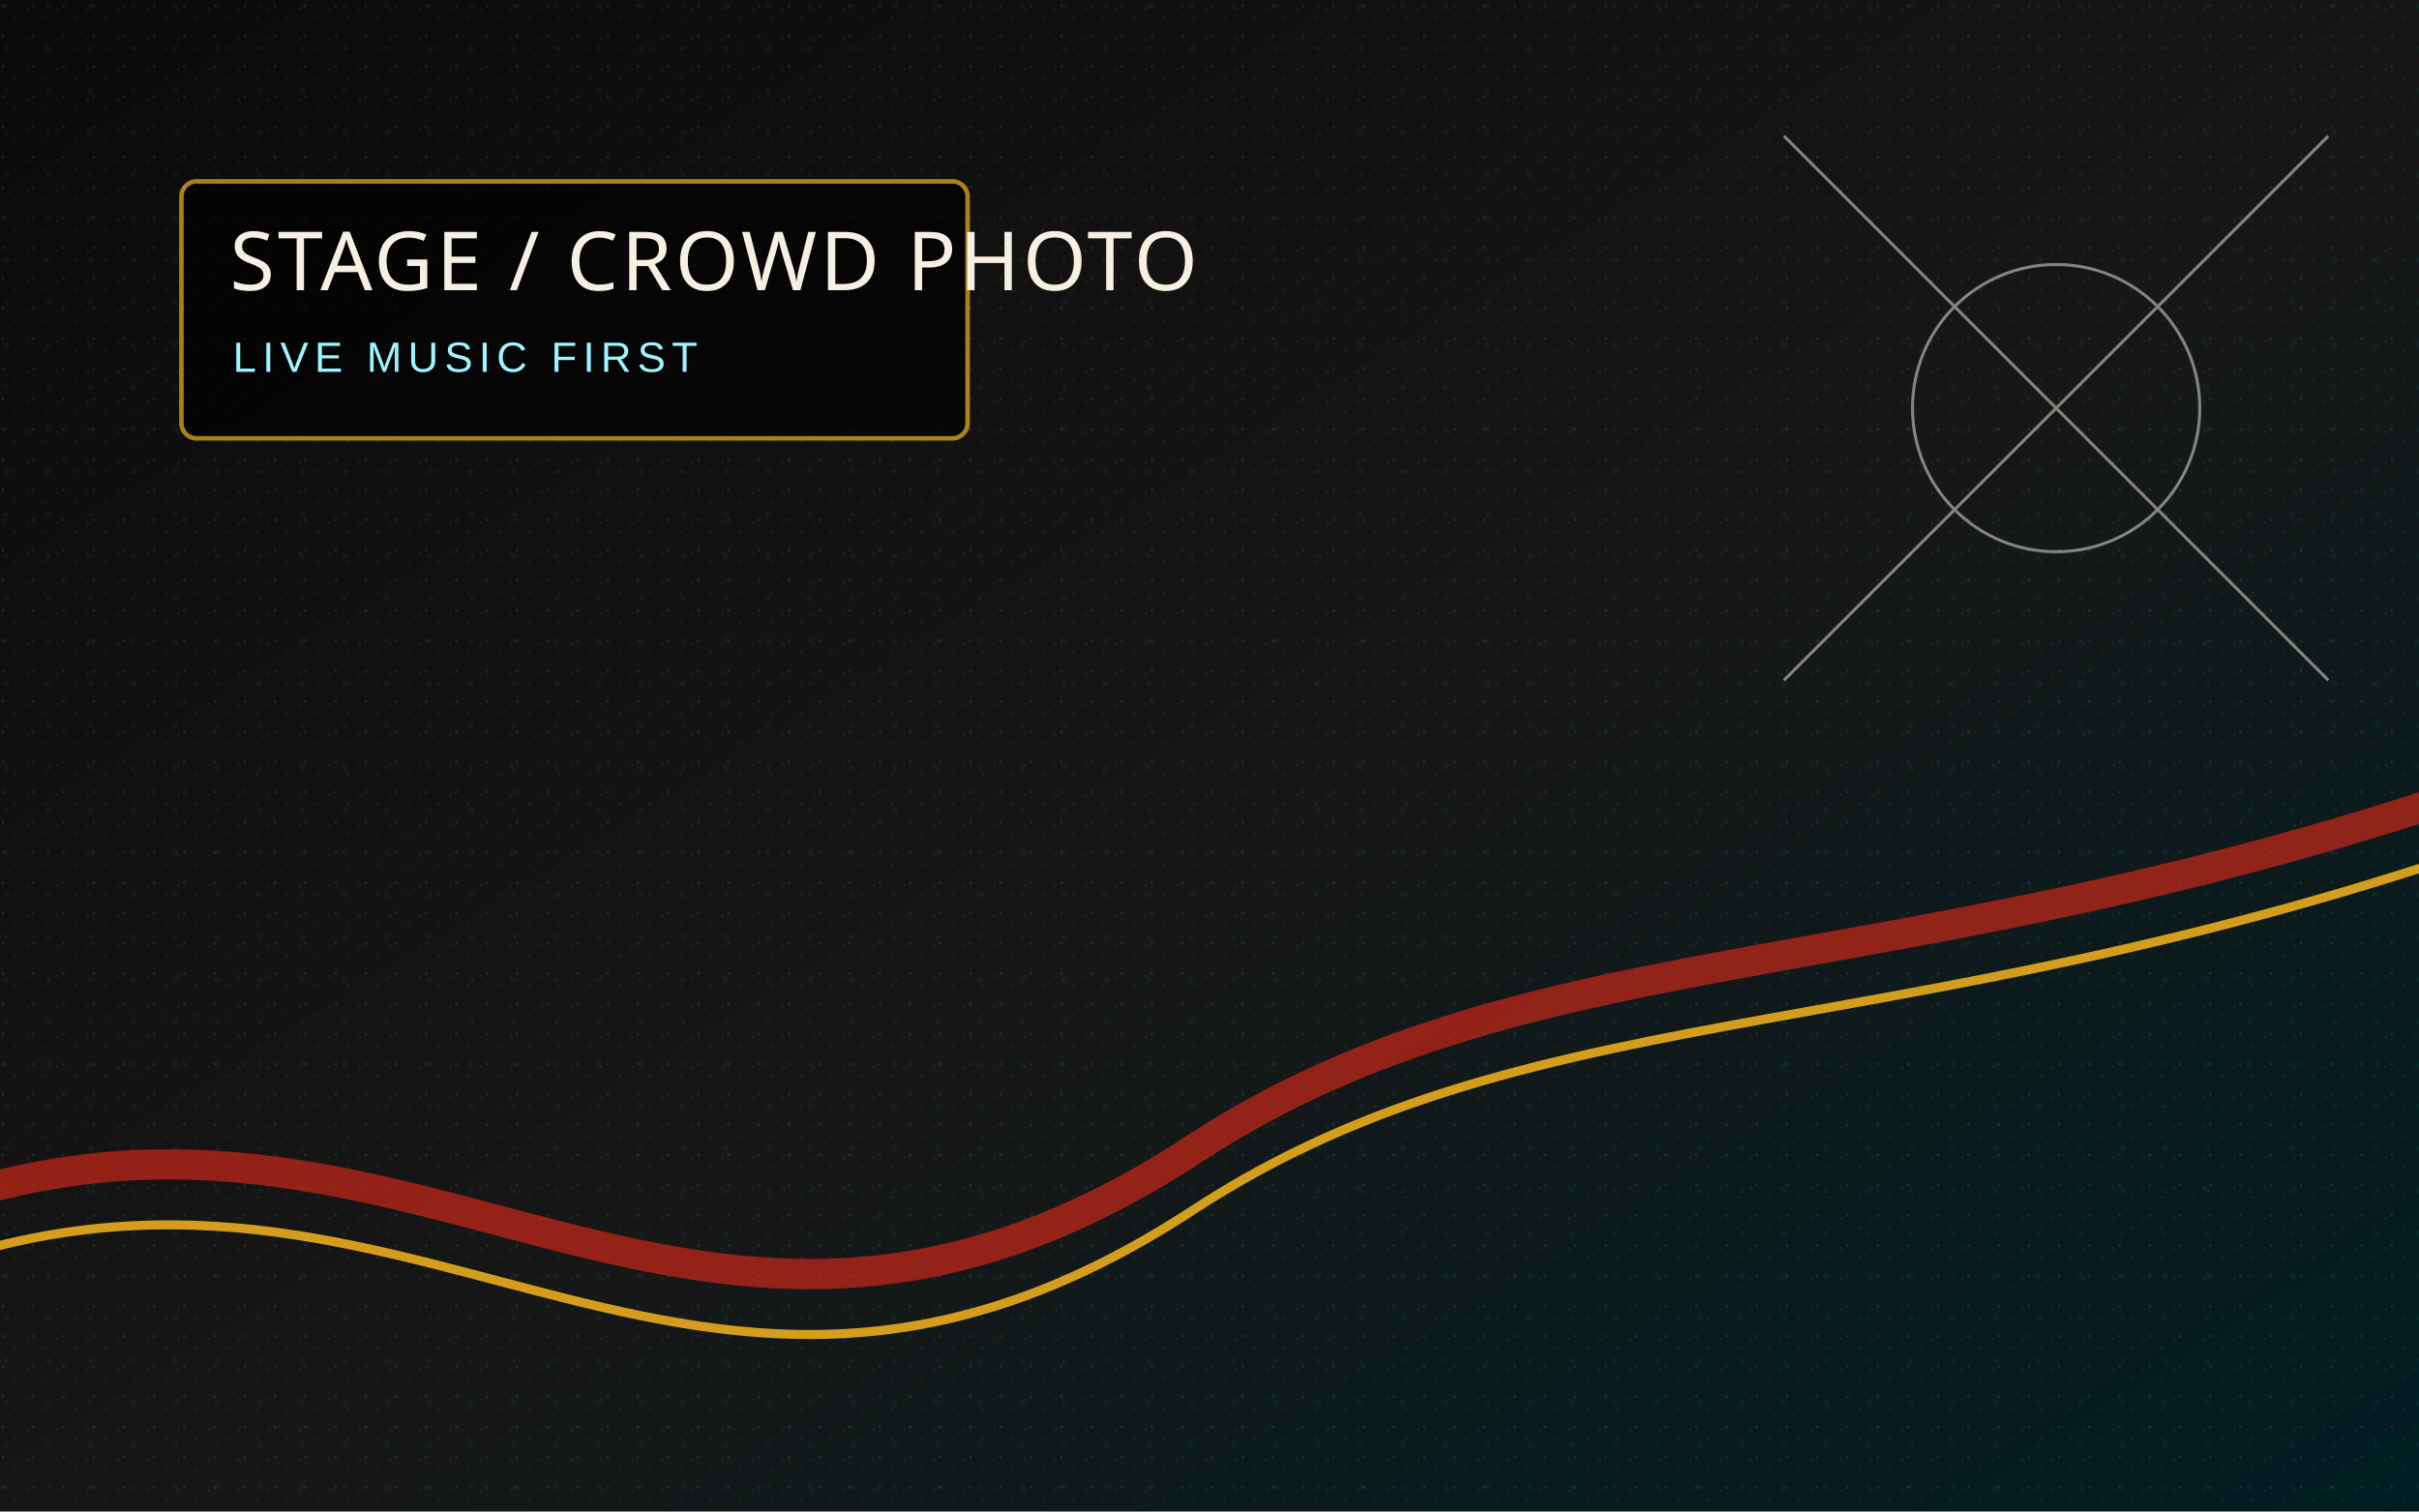
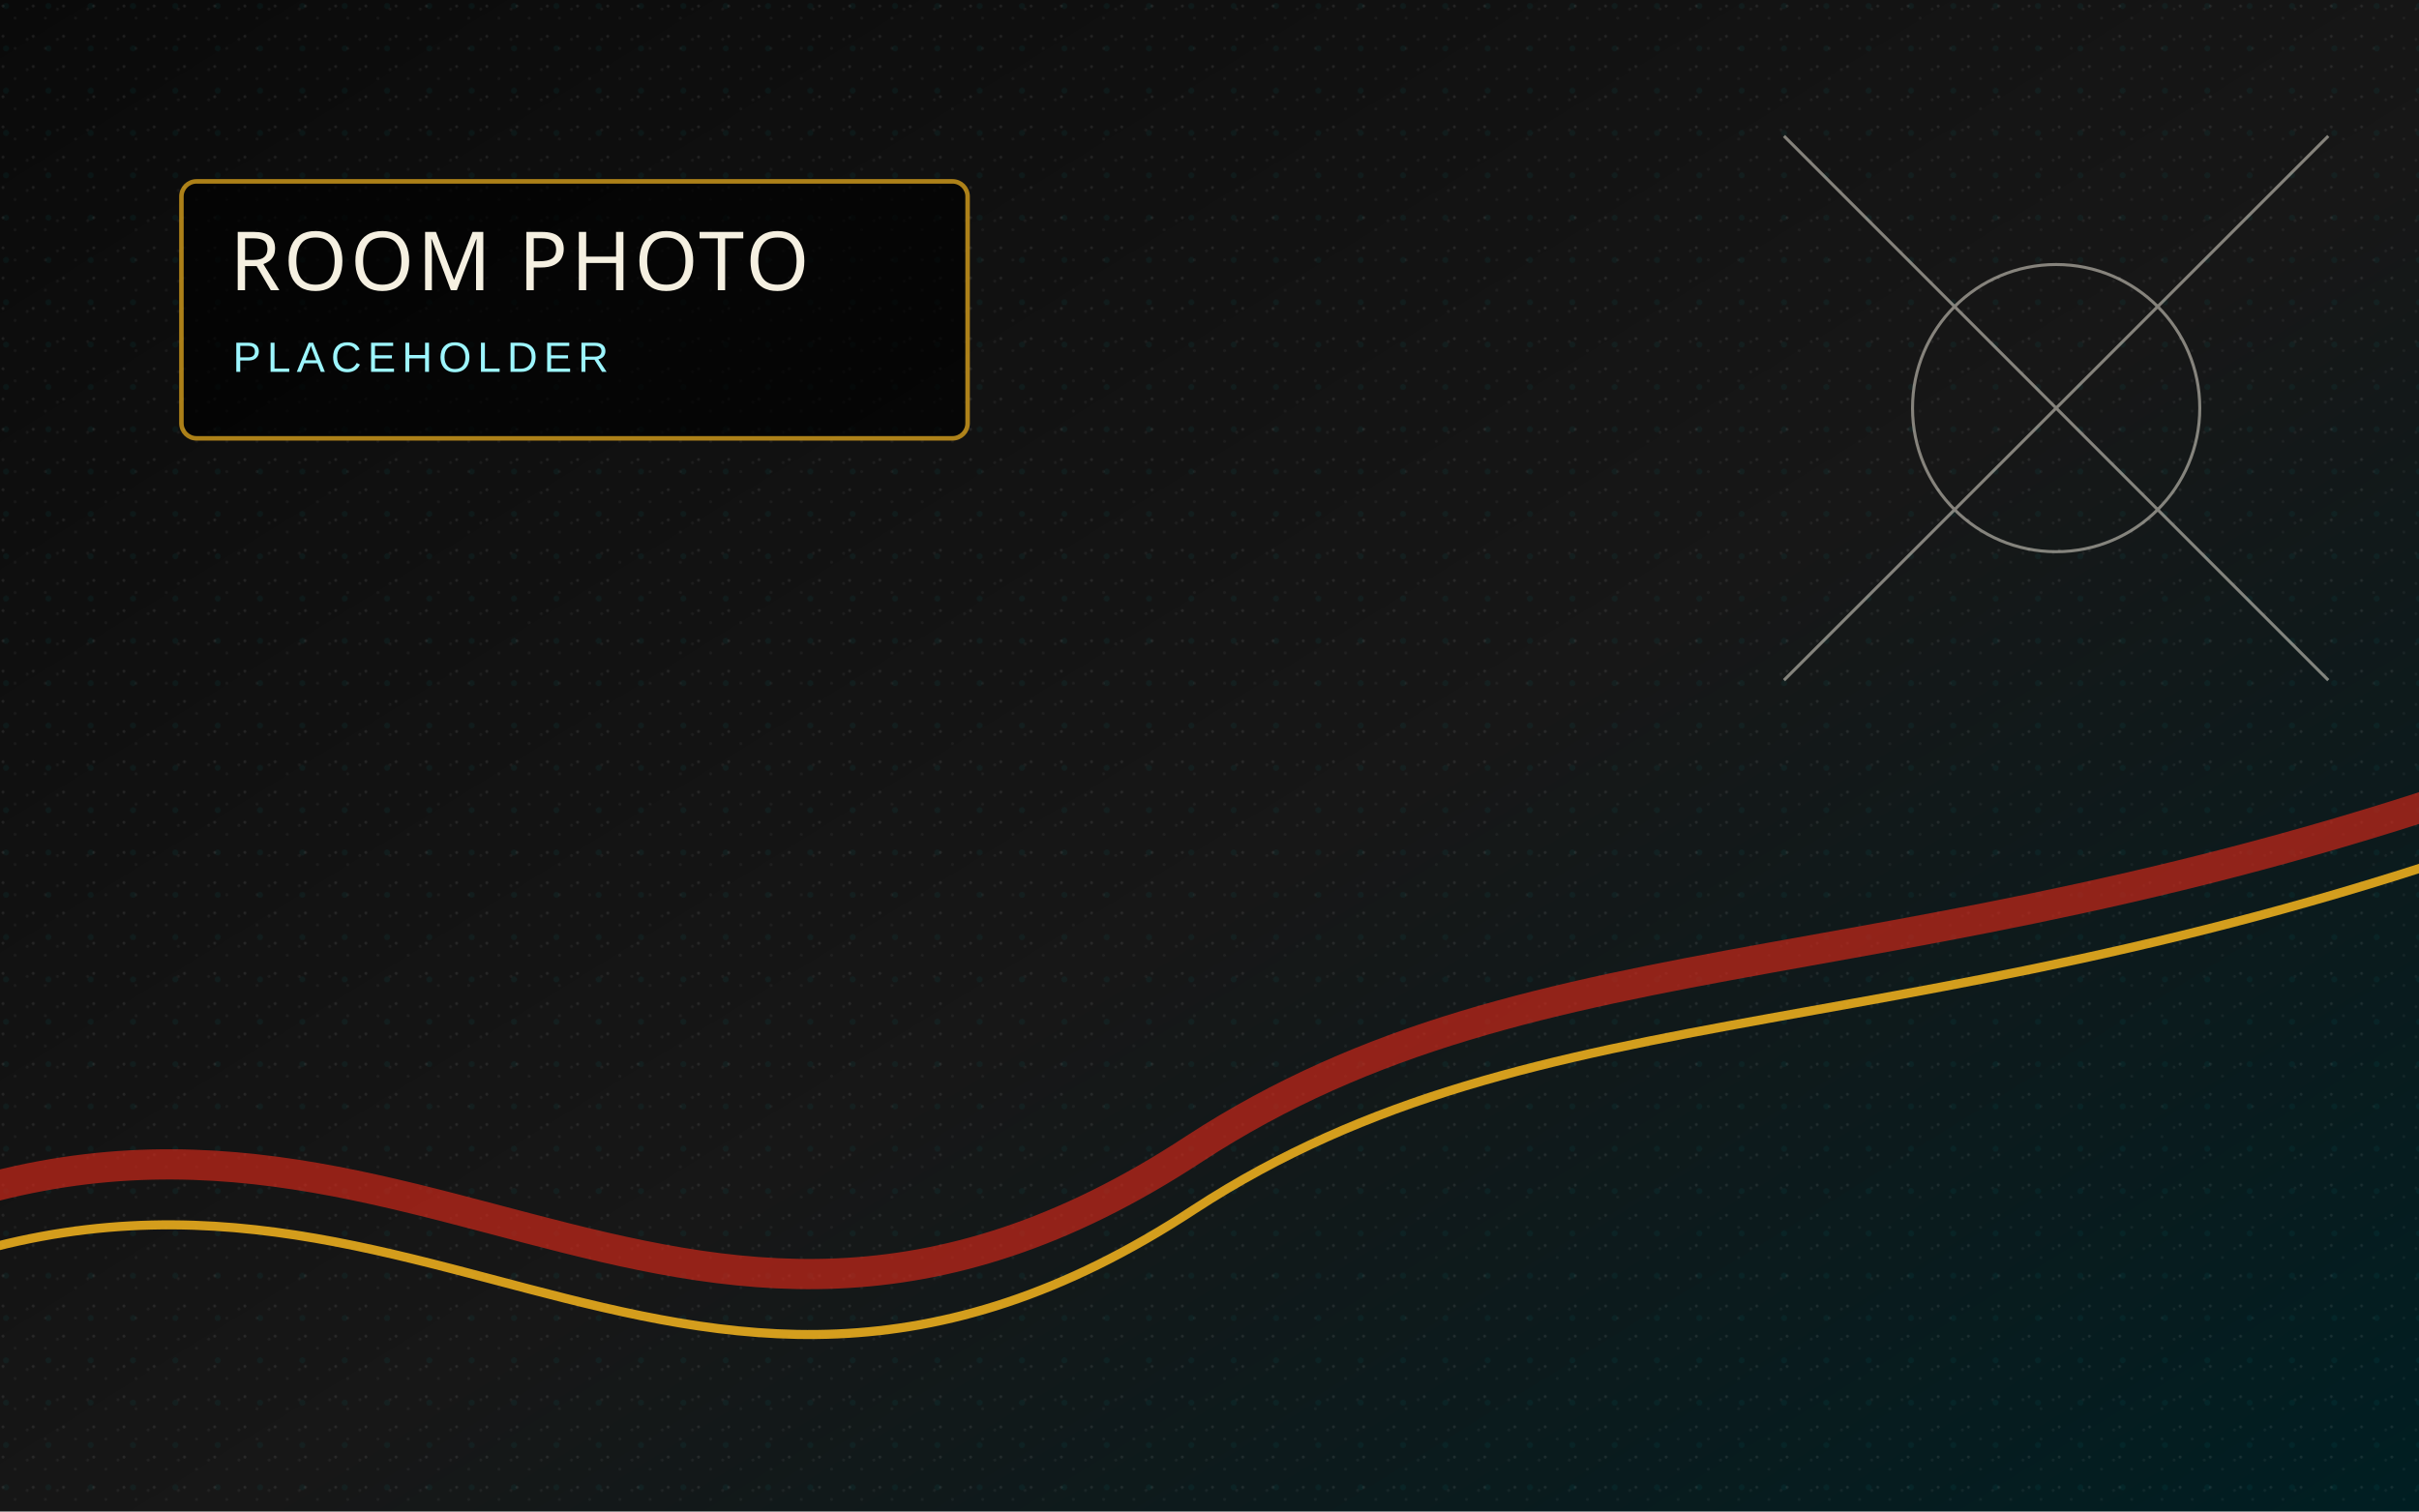
- <svg xmlns="http://www.w3.org/2000/svg" viewBox="0 0 1600 1000" role="img" aria-label="STAGE / CROWD PHOTO">
+ <svg xmlns="http://www.w3.org/2000/svg" viewBox="0 0 1600 1000" role="img" aria-label="ROOM PHOTO">
  <defs>
    <linearGradient id="g" x1="0" x2="1" y1="0" y2="1">
      <stop offset="0" stop-color="#0A0A0A" />
      <stop offset="0.55" stop-color="#171717" />
      <stop offset="1" stop-color="#001e22" />
    </linearGradient>
    <pattern id="grain" width="20" height="20" patternUnits="userSpaceOnUse">
      <circle cx="2" cy="4" r="1" fill="#fff" opacity=".08" />
      <circle cx="10" cy="12" r="1" fill="#fff" opacity=".045" />
      <circle cx="18" cy="6" r="1" fill="#fff" opacity=".05" />
    </pattern>
    <pattern id="dots" width="28" height="28" patternUnits="userSpaceOnUse">
      <circle cx="4" cy="4" r="2" fill="#009B9B" opacity=".16" />
    </pattern>
  </defs>
  <rect width="1600" height="1000" fill="url(#g)" />
  <rect width="1600" height="1000" fill="url(#grain)" />
  <rect x="0" y="0" width="1600" height="1000" fill="url(#dots)" opacity=".45" />
  <path d="M-100 820 C260 650 440 990 790 760 C1020 610 1270 660 1700 500" fill="none" stroke="#D72819" stroke-width="20" opacity=".65" />
  <path d="M-100 860 C260 690 440 1030 790 800 C1020 650 1270 700 1700 540" fill="none" stroke="#F6B51D" stroke-width="6" opacity=".85" />
  <g transform="translate(120 120)">
    <rect x="0" y="0" width="520" height="170" rx="10" fill="#000" opacity=".68" stroke="#F6B51D" stroke-width="3" />
-     <text x="32" y="72" font-family="Arial Black, Impact, sans-serif" font-size="54" fill="#F5F0E1" letter-spacing="2">STAGE / CROWD PHOTO</text>
-     <text x="34" y="126" font-family="Arial, sans-serif" font-size="28" fill="#9DF6FF" letter-spacing="4">LIVE MUSIC FIRST</text>
+     <text x="32" y="72" font-family="Arial Black, Impact, sans-serif" font-size="54" fill="#F5F0E1" letter-spacing="2">ROOM PHOTO</text>
+     <text x="34" y="126" font-family="Arial, sans-serif" font-size="28" fill="#9DF6FF" letter-spacing="4">PLACEHOLDER</text>
  </g>
  <g opacity=".5" stroke="#F5F0E1" stroke-width="2">
    <line x1="1180" y1="90" x2="1540" y2="450" />
    <line x1="1540" y1="90" x2="1180" y2="450" />
    <circle cx="1360" cy="270" r="95" fill="none" />
  </g>
</svg>
